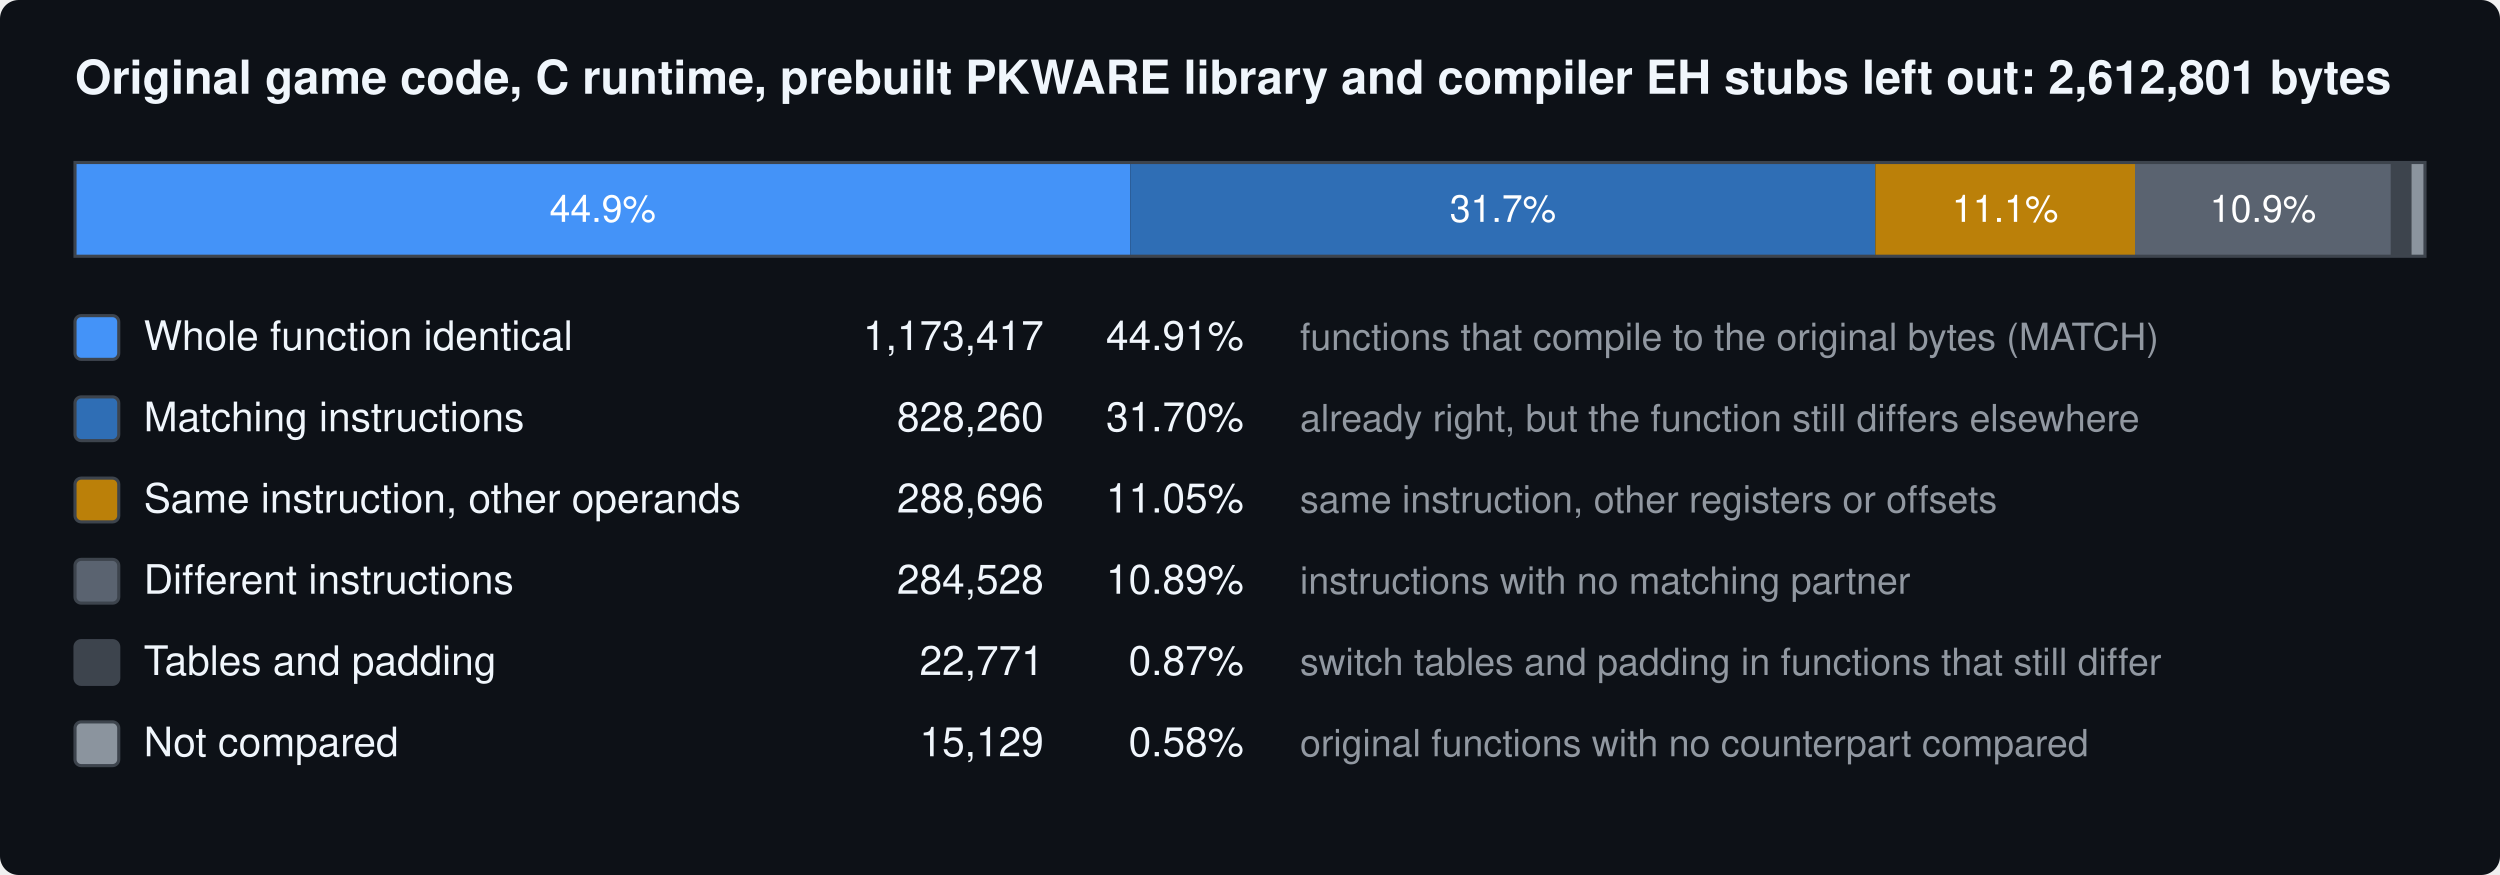
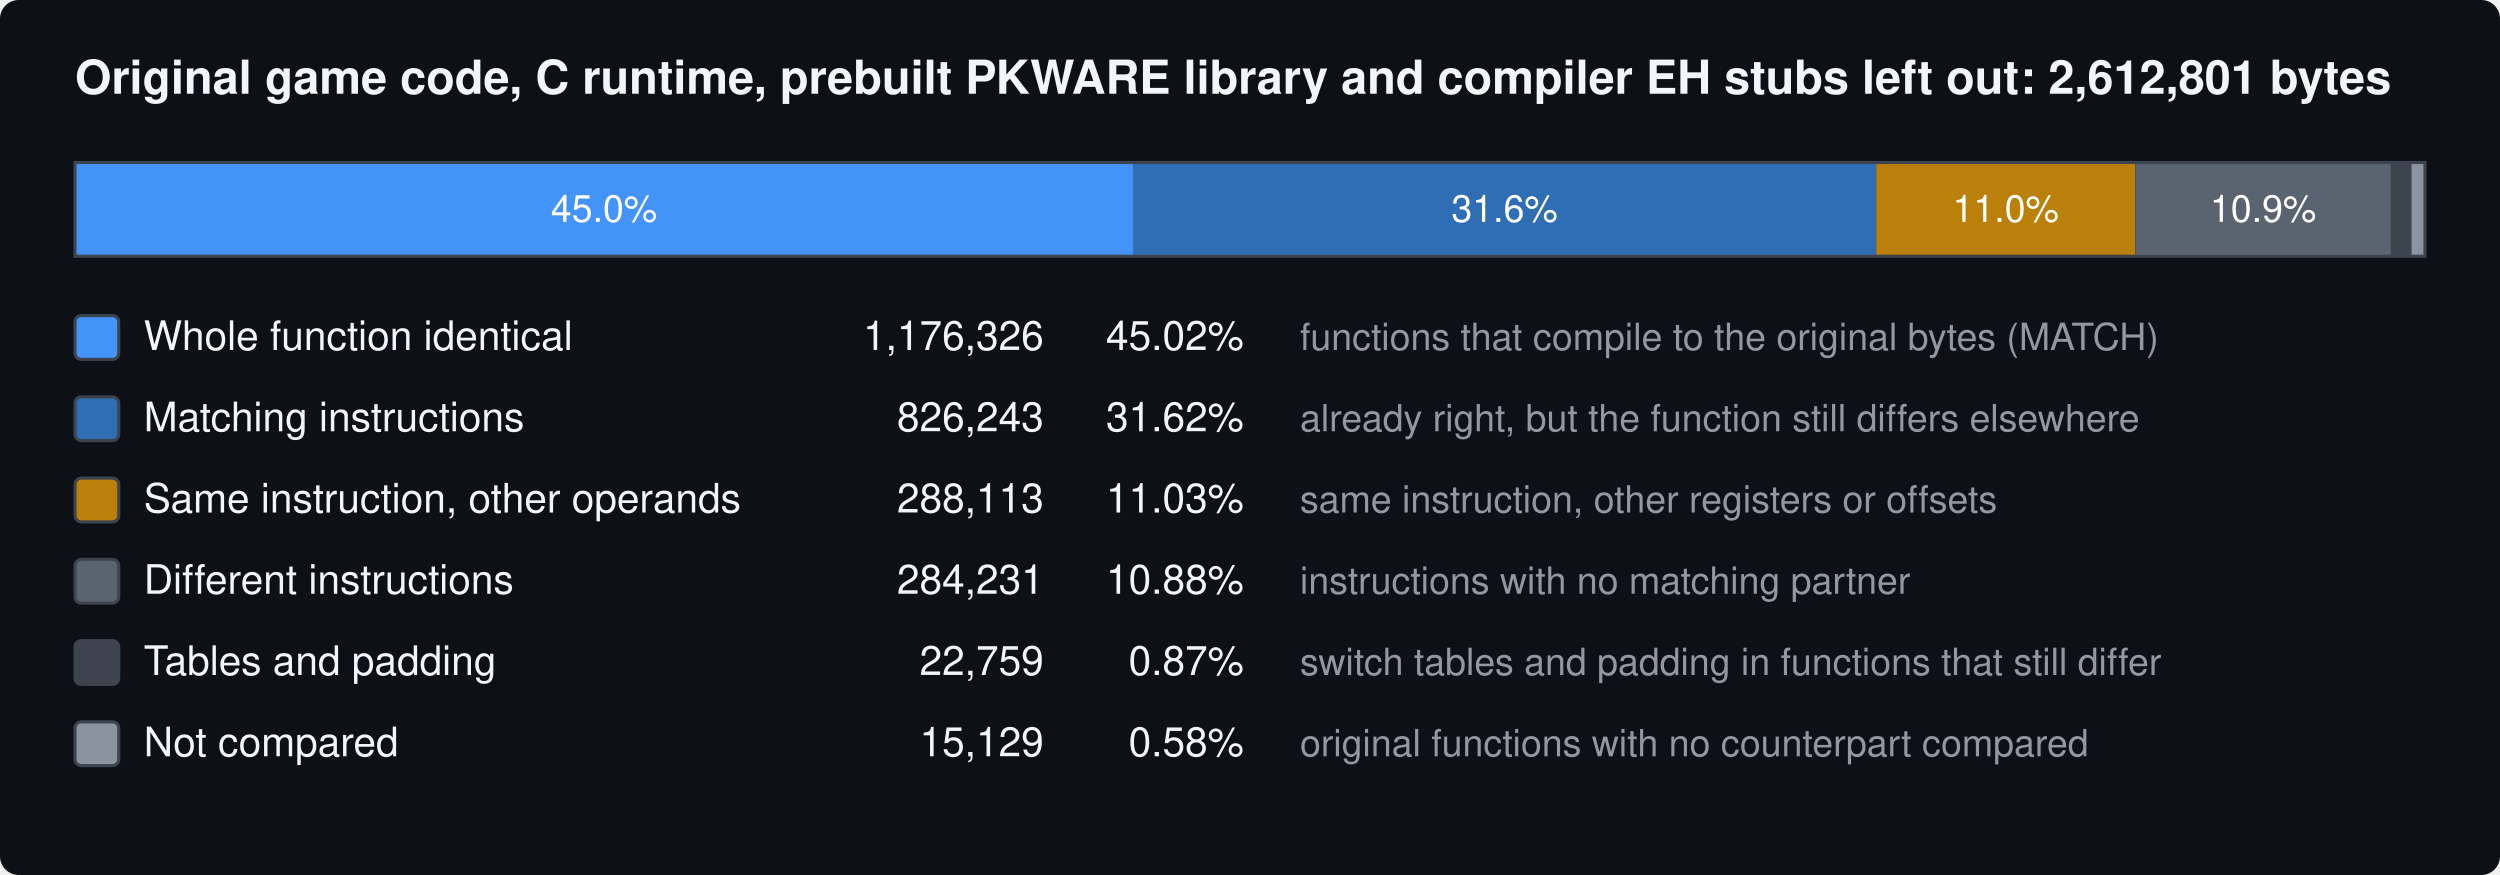
<svg xmlns="http://www.w3.org/2000/svg" width="800" height="280" viewBox="0 0 800 280" font-family="system-ui, -apple-system, Segoe UI, Helvetica, Arial, sans-serif">
  <rect width="800" height="280" rx="6" fill="#0d1117" />
  <text x="24" y="30" font-size="15" font-weight="600" fill="#f0f6fc">Original game code, C runtime, prebuilt PKWARE library and compiler EH stubs left out: 2,612,801 bytes</text>
-   <rect x="24.00" y="52" width="337.73" height="30" fill="#4493f8" />
-   <text x="192.86" y="71" font-size="12" text-anchor="middle" fill="#ffffff">44.9%</text>
-   <rect x="361.73" y="52" width="238.38" height="30" fill="#2f6eb5" />
-   <text x="480.92" y="71" font-size="12" text-anchor="middle" fill="#ffffff">31.7%</text>
-   <rect x="600.11" y="52" width="83.09" height="30" fill="#bb8009" />
-   <text x="641.66" y="71" font-size="12" text-anchor="middle" fill="#ffffff">11.1%</text>
-   <rect x="683.20" y="52" width="81.89" height="30" fill="#5a6370" />
-   <text x="724.15" y="71" font-size="12" text-anchor="middle" fill="#ffffff">10.9%</text>
-   <rect x="765.09" y="52" width="6.55" height="30" fill="#3d444d" />
+   <rect x="24.00" y="52" width="338.56" height="30" fill="#4493f8" />
+   <text x="193.28" y="71" font-size="12" text-anchor="middle" fill="#ffffff">45.0%</text>
+   <rect x="362.56" y="52" width="237.80" height="30" fill="#2f6eb5" />
+   <text x="481.46" y="71" font-size="12" text-anchor="middle" fill="#ffffff">31.6%</text>
+   <rect x="600.37" y="52" width="82.92" height="30" fill="#bb8009" />
+   <text x="641.83" y="71" font-size="12" text-anchor="middle" fill="#ffffff">11.0%</text>
+   <rect x="683.29" y="52" width="81.81" height="30" fill="#5a6370" />
+   <text x="724.19" y="71" font-size="12" text-anchor="middle" fill="#ffffff">10.9%</text>
+   <rect x="765.10" y="52" width="6.55" height="30" fill="#3d444d" />
  <rect x="771.65" y="52" width="4.35" height="30" fill="#8b949e" />
  <rect x="24" y="52" width="752" height="30" fill="none" stroke="#3d444d" />
  <rect x="24" y="101" width="14" height="14" rx="2" fill="#4493f8" stroke="#3d444d" />
  <text x="46" y="112" font-size="13" fill="#f0f6fc">Whole function identical</text>
-   <text x="334" y="112" font-size="13" text-anchor="end" fill="#f0f6fc">1,173,417</text>
-   <text x="398" y="112" font-size="13" text-anchor="end" fill="#f0f6fc">44.91%</text>
+   <text x="334" y="112" font-size="13" text-anchor="end" fill="#f0f6fc">1,176,326</text>
+   <text x="398" y="112" font-size="13" text-anchor="end" fill="#f0f6fc">45.02%</text>
  <text x="416" y="112" font-size="12" fill="#9198a1">functions that compile to the original bytes (MATCH)</text>
  <rect x="24" y="127" width="14" height="14" rx="2" fill="#2f6eb5" stroke="#3d444d" />
  <text x="46" y="138" font-size="13" fill="#f0f6fc">Matching instructions</text>
-   <text x="334" y="138" font-size="13" text-anchor="end" fill="#f0f6fc">828,260</text>
-   <text x="398" y="138" font-size="13" text-anchor="end" fill="#f0f6fc">31.70%</text>
+   <text x="334" y="138" font-size="13" text-anchor="end" fill="#f0f6fc">826,243</text>
+   <text x="398" y="138" font-size="13" text-anchor="end" fill="#f0f6fc">31.62%</text>
  <text x="416" y="138" font-size="12" fill="#9198a1">already right, but the function still differs elsewhere</text>
  <rect x="24" y="153" width="14" height="14" rx="2" fill="#bb8009" stroke="#3d444d" />
  <text x="46" y="164" font-size="13" fill="#f0f6fc">Same instruction, other operands</text>
-   <text x="334" y="164" font-size="13" text-anchor="end" fill="#f0f6fc">288,696</text>
-   <text x="398" y="164" font-size="13" text-anchor="end" fill="#f0f6fc">11.05%</text>
+   <text x="334" y="164" font-size="13" text-anchor="end" fill="#f0f6fc">288,113</text>
+   <text x="398" y="164" font-size="13" text-anchor="end" fill="#f0f6fc">11.03%</text>
  <text x="416" y="164" font-size="12" fill="#9198a1">same instruction, other registers or offsets</text>
  <rect x="24" y="179" width="14" height="14" rx="2" fill="#5a6370" stroke="#3d444d" />
  <text x="46" y="190" font-size="13" fill="#f0f6fc">Different instructions</text>
-   <text x="334" y="190" font-size="13" text-anchor="end" fill="#f0f6fc">284,528</text>
-   <text x="398" y="190" font-size="13" text-anchor="end" fill="#f0f6fc">10.89%</text>
+   <text x="334" y="190" font-size="13" text-anchor="end" fill="#f0f6fc">284,231</text>
+   <text x="398" y="190" font-size="13" text-anchor="end" fill="#f0f6fc">10.88%</text>
  <text x="416" y="190" font-size="12" fill="#9198a1">instructions with no matching partner</text>
  <rect x="24" y="205" width="14" height="14" rx="2" fill="#3d444d" stroke="#3d444d" />
  <text x="46" y="216" font-size="13" fill="#f0f6fc">Tables and padding</text>
-   <text x="334" y="216" font-size="13" text-anchor="end" fill="#f0f6fc">22,771</text>
+   <text x="334" y="216" font-size="13" text-anchor="end" fill="#f0f6fc">22,759</text>
  <text x="398" y="216" font-size="13" text-anchor="end" fill="#f0f6fc">0.87%</text>
  <text x="416" y="216" font-size="12" fill="#9198a1">switch tables and padding in functions that still differ</text>
  <rect x="24" y="231" width="14" height="14" rx="2" fill="#8b949e" stroke="#3d444d" />
  <text x="46" y="242" font-size="13" fill="#f0f6fc">Not compared</text>
  <text x="334" y="242" font-size="13" text-anchor="end" fill="#f0f6fc">15,129</text>
  <text x="398" y="242" font-size="13" text-anchor="end" fill="#f0f6fc">0.58%</text>
  <text x="416" y="242" font-size="12" fill="#9198a1">original functions with no counterpart compared</text>
</svg>
